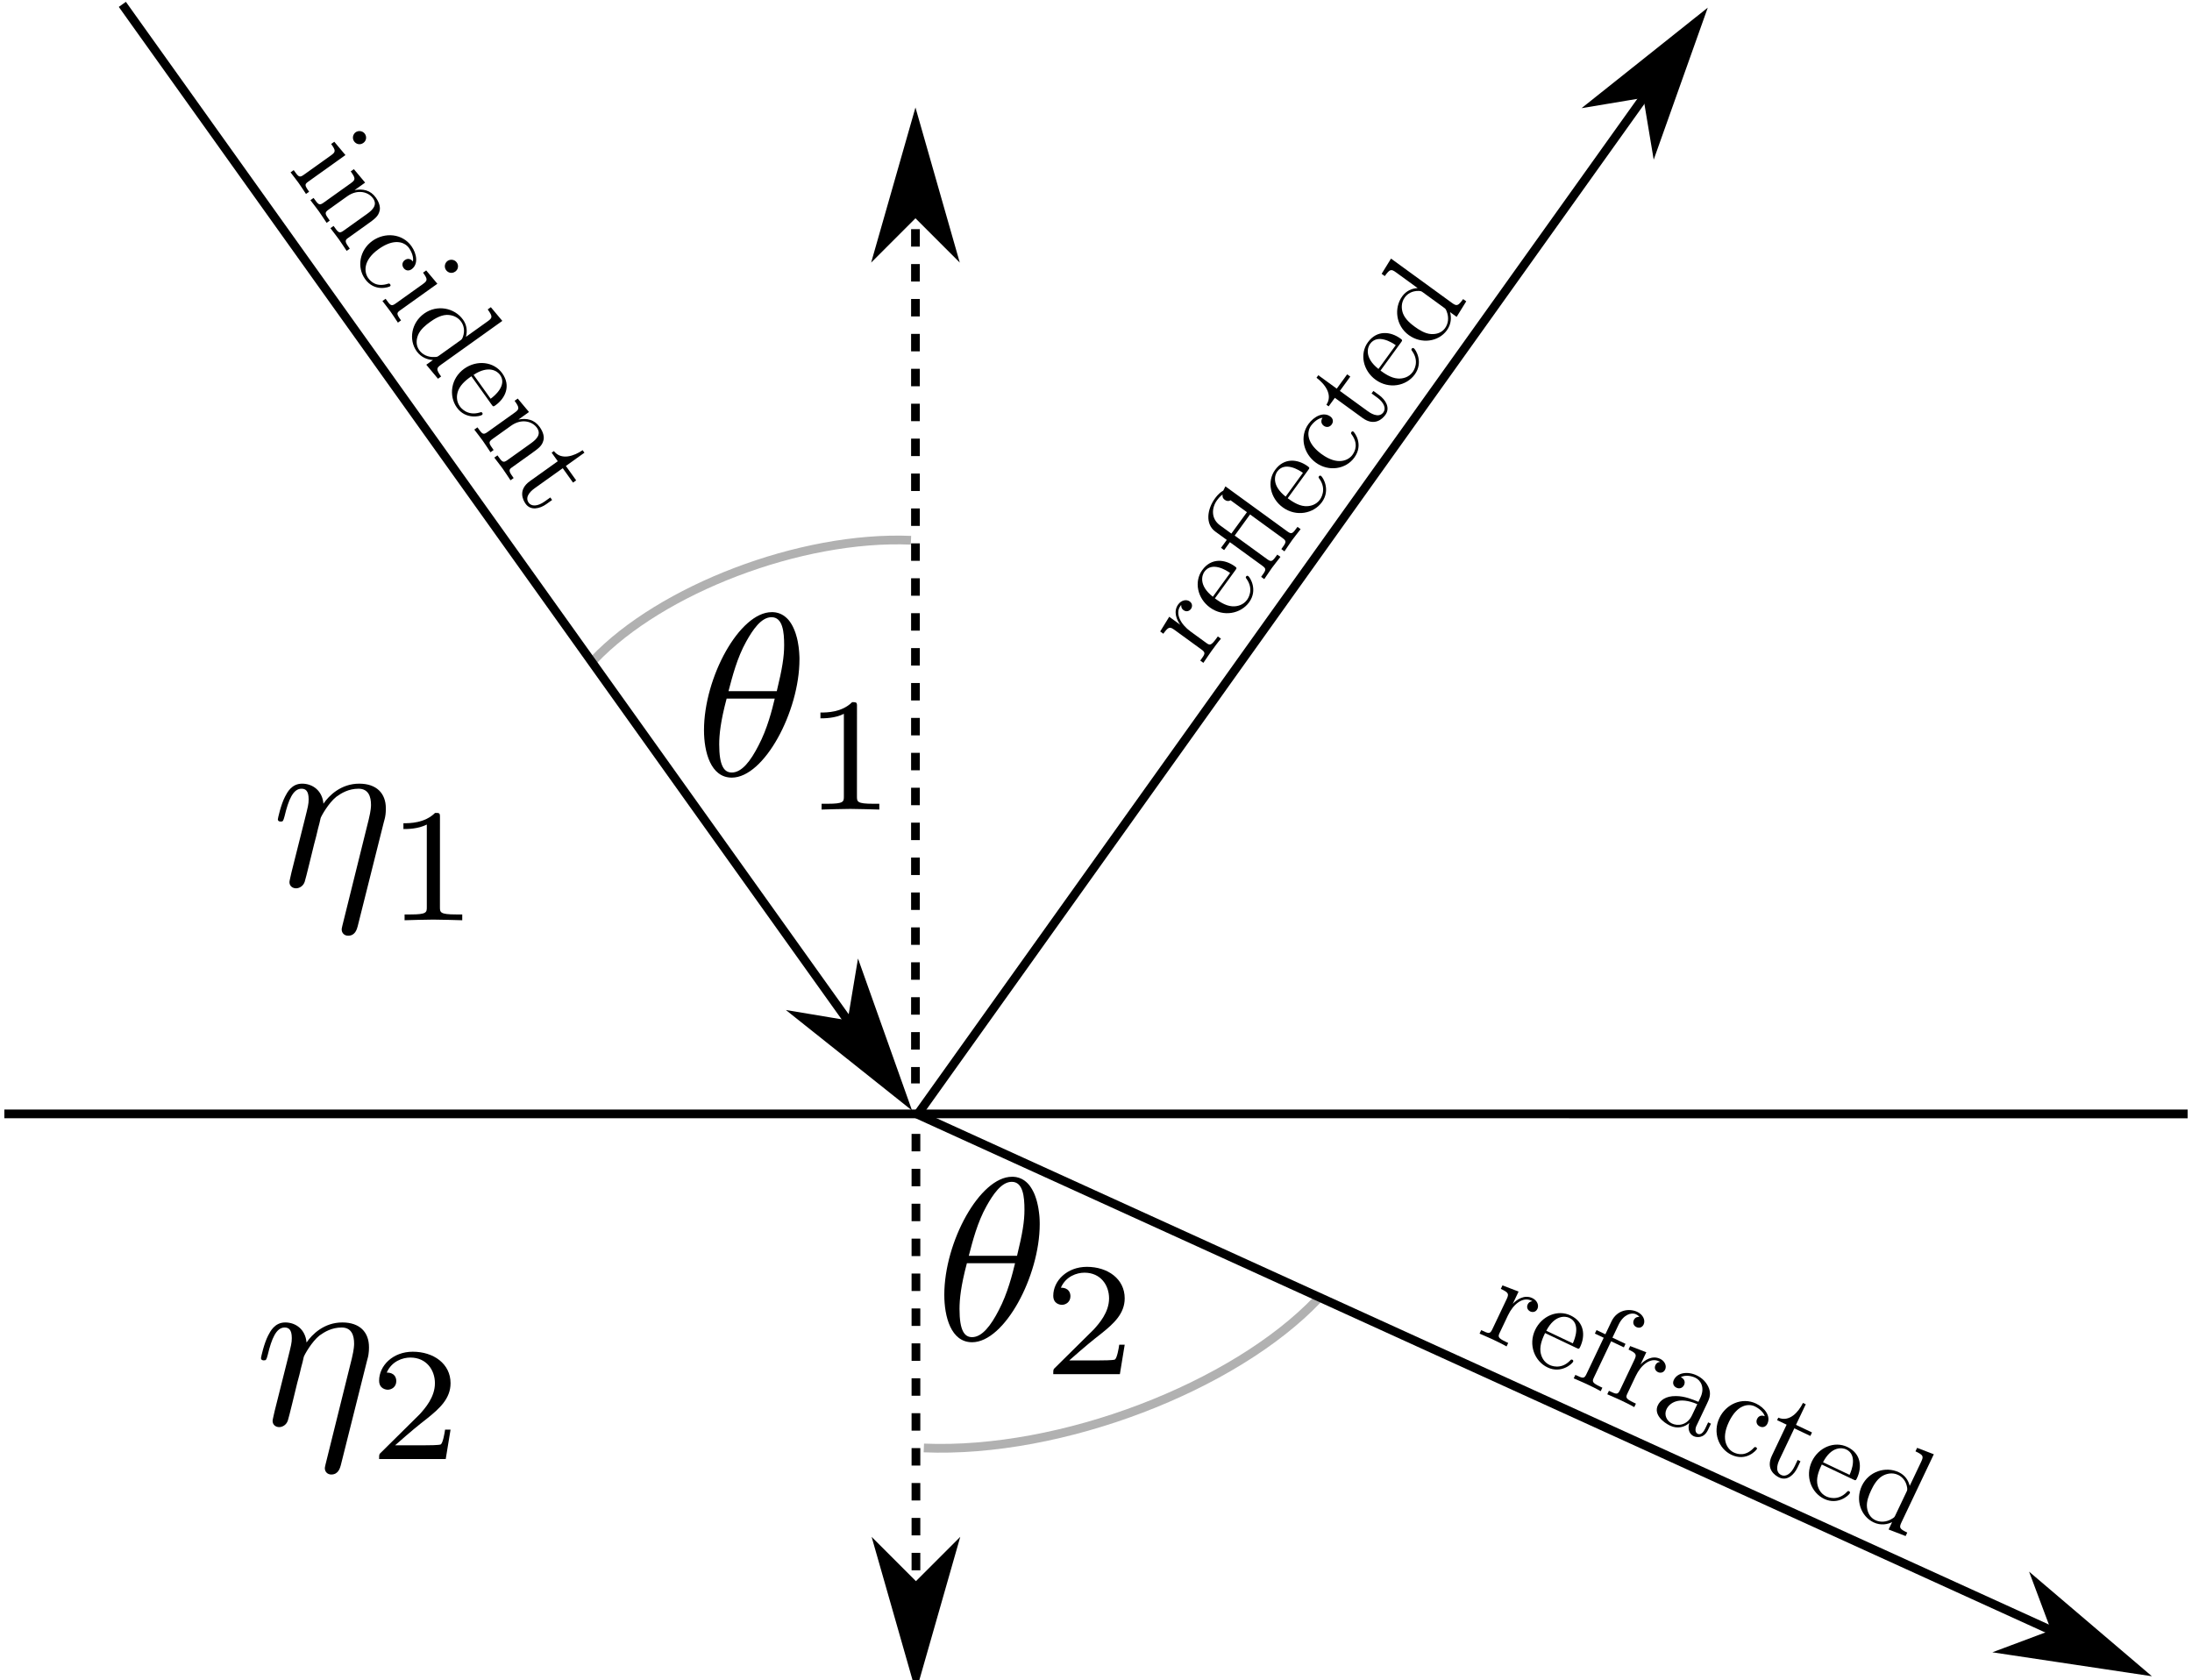
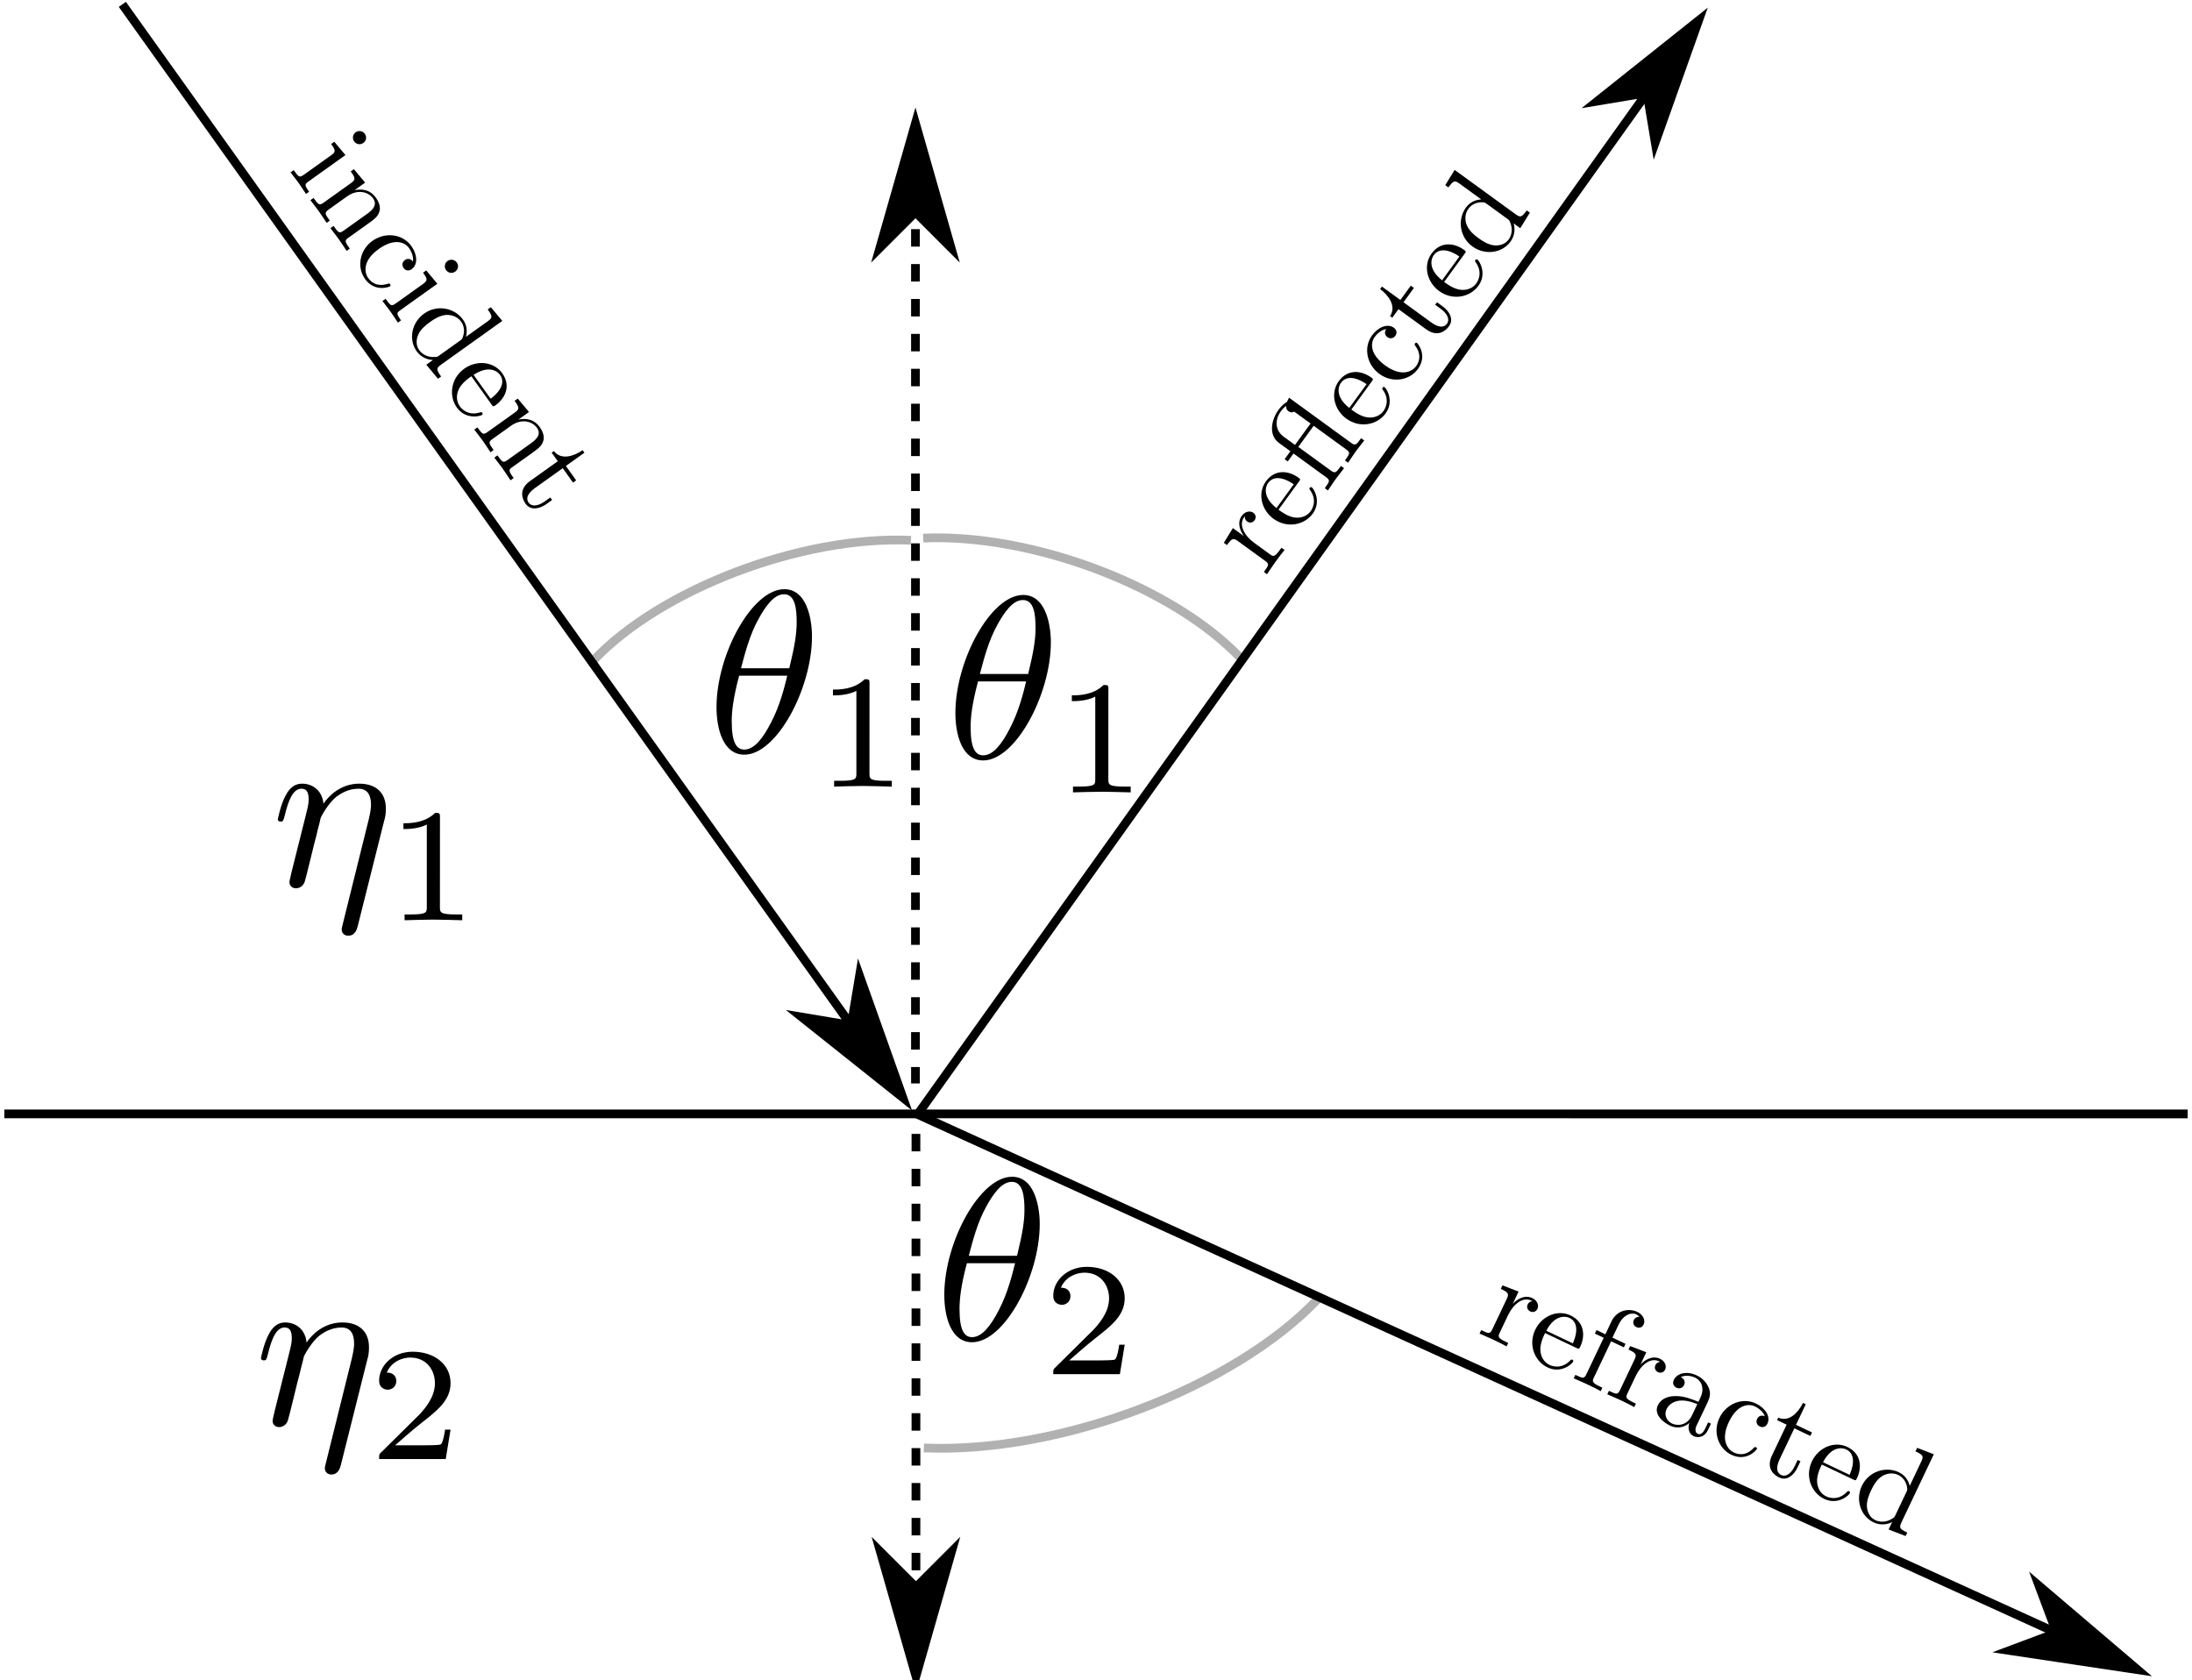
<svg xmlns="http://www.w3.org/2000/svg" width="502.315" height="384.835" id="svg8515" version="1.1">
  <defs id="defs8517">
    <marker orient="auto" refY="0" refX="0" id="Arrow1Lstart" style="overflow:visible">
      <path id="path9158" d="M 0,0 5,-5 -12.5,0 5,5 0,0 z" style="fill-rule:evenodd;stroke:#000000;stroke-width:1pt" transform="matrix(0.8,0,0,0.8,10,0)" />
    </marker>
    <marker orient="auto" refY="0" refX="0" id="Arrow1Lend" style="overflow:visible">
      <path id="path9161" d="M 0,0 5,-5 -12.5,0 5,5 0,0 z" style="fill-rule:evenodd;stroke:#000000;stroke-width:1pt" transform="matrix(-0.8,0,0,-0.8,-10,0)" />
    </marker>
    <marker orient="auto" refY="0" refX="0" id="Arrow1Mend" style="overflow:visible">
      <path id="path9167" d="M 0,0 5,-5 -12.5,0 5,5 0,0 z" style="fill-rule:evenodd;stroke:#000000;stroke-width:1pt" transform="matrix(-0.4,0,0,-0.4,-4,0)" />
    </marker>
    <marker orient="auto" refY="0" refX="0" id="Arrow1Lend-8" style="overflow:visible">
      <path id="path9161-6" d="M 0,0 5,-5 -12.5,0 5,5 0,0 z" style="fill-rule:evenodd;stroke:#000000;stroke-width:1pt" transform="matrix(-0.8,0,0,-0.8,-10,0)" />
    </marker>
    <marker orient="auto" refY="0" refX="0" id="Arrow1Lend-2" style="overflow:visible">
      <path id="path9161-9" d="M 0,0 5,-5 -12.5,0 5,5 0,0 z" style="fill-rule:evenodd;stroke:#000000;stroke-width:1pt" transform="matrix(-0.8,0,0,-0.8,-10,0)" />
    </marker>
    <marker orient="auto" refY="0" refX="0" id="Arrow1Lstart-7" style="overflow:visible">
      <path id="path9158-3" d="M 0,0 5,-5 -12.5,0 5,5 0,0 z" style="fill-rule:evenodd;stroke:#000000;stroke-width:1pt" transform="matrix(0.8,0,0,0.8,10,0)" />
    </marker>
    <marker orient="auto" refY="0" refX="0" id="Arrow1Lstart-5" style="overflow:visible">
      <path id="path9158-6" d="M 0,0 5,-5 -12.5,0 5,5 0,0 z" style="fill-rule:evenodd;stroke:#000000;stroke-width:1pt" transform="matrix(0.8,0,0,0.8,10,0)" />
    </marker>
  </defs>
  <g id="layer1" transform="translate(-155.9983,-146.6191)">
    <path id="path8582" d="m 156.998,401.872 500.316,0.003" style="fill:none;stroke:#000000;stroke-width:1.999;stroke-linecap:butt;stroke-linejoin:miter;stroke-miterlimit:4;stroke-opacity:1;stroke-dasharray:none" />
    <path style="fill:none;stroke:#000000;stroke-width:2;stroke-linecap:butt;stroke-linejoin:miter;stroke-miterlimit:4;stroke-opacity:1;stroke-dasharray:none;marker-start:none;marker-mid:none;marker-end:url(#Arrow1Lend-2)" d="m 184.034,147.619 90.347,126.543 88.367,123.769" id="path9116-8" />
    <path style="fill:none;stroke:#000000;stroke-width:2;stroke-linecap:butt;stroke-linejoin:miter;stroke-miterlimit:4;stroke-opacity:1;stroke-dasharray:none;marker-start:url(#Arrow1Lstart-5);marker-mid:none;marker-end:none" d="M 545.091,151.535 454.744,278.078 366.377,401.847" id="path9116-8-62" />
    <path style="fill:none;stroke:#000000;stroke-width:2;stroke-linecap:butt;stroke-linejoin:miter;stroke-miterlimit:4;stroke-opacity:1;stroke-dasharray:none;marker-mid:none;marker-end:url(#Arrow1Lend-2)" d="m 365.664,401.702 141.514,64.416 138.412,63.004" id="path9116-8-4" />
    <path style="fill:none;stroke:#000000;stroke-width:2;stroke-linecap:butt;stroke-linejoin:miter;stroke-miterlimit:4;stroke-opacity:1;stroke-dasharray:4, 4;stroke-dashoffset:0;marker-start:url(#Arrow1Lstart);marker-end:none" d="m 365.784,175.131 0,219.754" id="path10022" />
    <path style="fill:none;stroke:#000000;stroke-width:2;stroke-linecap:butt;stroke-linejoin:miter;stroke-miterlimit:4;stroke-opacity:0.306;stroke-dasharray:none" d="m 292.127,297.81 c 15.318,-16.071 47.227,-28.469 72.629,-27.391" id="path10024" />
    <path style="fill:none;stroke:#000000;stroke-width:2;stroke-linecap:butt;stroke-linejoin:miter;stroke-miterlimit:4;stroke-opacity:0.306;stroke-dasharray:none" d="m 457.88,444.412 c -19.019,19.954 -58.637,35.347 -90.176,34.008" id="path10024-0" />
-     <g transform="translate(250.8757,42.28243)" id="g10146">
+     <g transform="translate(253.7441,37.02381)" id="g10146">
      <path id="path10097" d="m 88.326,255.461 0,-0.33 -0.011,-0.361 -0.021,-0.383 -0.021,-0.393 -0.032,-0.415 -0.043,-0.415 -0.043,-0.436 -0.064,-0.436 -0.074,-0.446 -0.074,-0.457 -0.096,-0.446 -0.106,-0.457 -0.128,-0.446 -0.128,-0.446 -0.149,-0.436 -0.17,-0.436 -0.181,-0.425 -0.191,-0.404 -0.213,-0.393 -0.234,-0.383 -0.244,-0.361 -0.266,-0.34 -0.298,-0.319 -0.308,-0.287 -0.33,-0.266 -0.17,-0.128 -0.181,-0.106 -0.181,-0.106 -0.191,-0.106 -0.191,-0.085 -0.202,-0.085 -0.202,-0.074 -0.213,-0.064 -0.223,-0.053 -0.223,-0.053 -0.234,-0.032 -0.234,-0.021 -0.244,-0.021 -0.244,0 -0.053,1.159 c 2.594,0 2.902,3.391 2.902,6.41 0,2.594 -0.415,5.304 -1.69,10.545 H 72.062 c 0.904,-3.402 1.967,-7.632 4.071,-11.395 1.446,-2.583 3.391,-5.559 5.783,-5.559 l 0.053,-1.159 c -7.356,0 -15.52,14.924 -15.52,27.053 0,4.985 1.531,10.864 6.367,10.864 v -1.169 c -1.765,0 -2.881,-1.541 -2.881,-6.452 0,-2.232 0.319,-5.304 1.701,-10.481 h 11.023 c -0.574,2.424 -1.69,6.92 -3.72,10.747 -1.839,3.604 -3.848,6.187 -6.123,6.187 v 1.169 c 7.452,0 15.509,-15.201 15.509,-27.064 z" style="font-style:normal;font-variant:normal;font-weight:normal;font-stretch:normal;letter-spacing:normal;word-spacing:normal;text-anchor:start;fill:#000000;stroke:#000000;stroke-width:0;stroke-linecap:butt;stroke-linejoin:miter;stroke-miterlimit:10.433;stroke-opacity:1;stroke-dasharray:none;stroke-dashoffset:0" />
      <path id="path10099" d="m 101.507,266.292 0,-0.043 0,-0.043 0,-0.053 0,-0.043 0,-0.032 0,-0.043 0,-0.043 0,-0.032 0,-0.043 0,-0.032 -0.011,-0.032 0,-0.032 0,-0.032 0,-0.032 -0.011,-0.032 0,-0.021 -0.011,-0.032 0,-0.021 -0.011,-0.032 0,-0.021 -0.011,-0.043 -0.021,-0.043 -0.011,-0.032 -0.021,-0.032 -0.032,-0.032 -0.021,-0.032 -0.032,-0.021 -0.032,-0.021 -0.032,-0.021 -0.043,-0.011 -0.043,-0.011 -0.043,-0.021 -0.032,0 -0.021,0 -0.032,-0.011 -0.021,0 -0.032,-0.011 -0.032,0 -0.032,0 -0.032,0 -0.032,0 -0.043,-0.011 -0.032,0 -0.043,0 -0.032,0 -0.043,0 -0.043,0 -0.043,0 -0.043,0 -0.043,0 -0.053,0 -0.043,0 c -2.381,2.339 -5.73,2.37 -7.26,2.37 v 1.329 c 0.893,0 3.338,0 5.368,-1.031 V 286.808 c 0,1.233 0,1.711 -3.71,1.711 h -1.393 v 1.329 c 0.659,-0.032 5.219,-0.149 6.591,-0.149 1.148,0 5.815,0.117 6.633,0.149 v -1.329 h -1.414 c -3.71,0 -3.71,-0.478 -3.71,-1.711 z" style="font-style:normal;font-variant:normal;font-weight:normal;font-stretch:normal;letter-spacing:normal;word-spacing:normal;text-anchor:start;fill:#000000;stroke:#000000;stroke-width:0;stroke-linecap:butt;stroke-linejoin:miter;stroke-miterlimit:10.433;stroke-opacity:1;stroke-dasharray:none;stroke-dashoffset:0" />
    </g>
    <g transform="translate(239.6004,171.6667)" id="g10150">
      <path id="path10101" d="m 154.657,255.461 0,-0.33 -0.011,-0.361 -0.011,-0.383 -0.021,-0.393 -0.032,-0.415 -0.043,-0.415 -0.053,-0.436 -0.064,-0.436 -0.064,-0.446 -0.085,-0.457 -0.096,-0.446 -0.106,-0.457 -0.117,-0.446 -0.138,-0.446 -0.149,-0.436 -0.159,-0.436 -0.181,-0.425 -0.202,-0.404 -0.213,-0.393 -0.234,-0.383 -0.244,-0.361 -0.266,-0.34 -0.287,-0.319 -0.308,-0.287 -0.33,-0.266 -0.181,-0.128 -0.17,-0.106 -0.191,-0.106 -0.181,-0.106 -0.202,-0.085 -0.202,-0.085 -0.202,-0.074 -0.213,-0.064 -0.223,-0.053 -0.223,-0.053 -0.223,-0.032 -0.244,-0.021 -0.244,-0.021 -0.244,0 -0.053,1.159 c 2.594,0 2.913,3.391 2.913,6.41 0,2.594 -0.415,5.304 -1.701,10.545 h -11.055 c 0.893,-3.402 1.956,-7.632 4.061,-11.395 1.446,-2.583 3.391,-5.559 5.783,-5.559 l 0.053,-1.159 c -7.356,0 -15.509,14.924 -15.509,27.053 0,4.985 1.52,10.864 6.357,10.864 v -1.169 c -1.765,0 -2.87,-1.541 -2.87,-6.452 0,-2.232 0.308,-5.304 1.69,-10.481 h 11.034 c -0.585,2.424 -1.701,6.92 -3.72,10.747 -1.85,3.604 -3.859,6.187 -6.133,6.187 v 1.169 c 7.462,0 15.509,-15.201 15.509,-27.064 z" style="font-style:normal;font-variant:normal;font-weight:normal;font-stretch:normal;letter-spacing:normal;word-spacing:normal;text-anchor:start;fill:#000000;stroke:#000000;stroke-width:0;stroke-linecap:butt;stroke-linejoin:miter;stroke-miterlimit:10.433;stroke-opacity:1;stroke-dasharray:none;stroke-dashoffset:0" />
      <path id="path10103" d="m 174.131,283.098 h -1.254 c -0.106,0.819 -0.489,3.008 -0.967,3.38 -0.287,0.213 -3.136,0.213 -3.657,0.213 h -6.824 c 3.891,-3.433 5.187,-4.465 7.409,-6.208 2.743,-2.2 5.294,-4.486 5.294,-8.015 0,-4.475 -3.912,-7.218 -8.663,-7.218 -4.582,0 -7.707,3.221 -7.707,6.622 0,1.892 1.594,2.083 1.977,2.083 0.882,0 1.956,-0.638 1.956,-1.967 0,-0.659 -0.266,-1.956 -2.19,-1.956 1.148,-2.626 3.667,-3.444 5.411,-3.444 3.71,0 5.634,2.881 5.634,5.878 0,3.232 -2.296,5.783 -3.487,7.111 l -8.919,8.823 c -0.383,0.33 -0.383,0.415 -0.383,1.446 h 15.265 z" style="font-style:normal;font-variant:normal;font-weight:normal;font-stretch:normal;letter-spacing:normal;word-spacing:normal;text-anchor:start;fill:#000000;stroke:#000000;stroke-width:0;stroke-linecap:butt;stroke-linejoin:miter;stroke-miterlimit:10.433;stroke-opacity:1;stroke-dasharray:none;stroke-dashoffset:0" />
    </g>
    <g id="g10234" transform="translate(95.2764,-3.946359)">
      <path style="font-style:normal;font-variant:normal;font-weight:normal;font-stretch:normal;letter-spacing:normal;word-spacing:normal;text-anchor:start;fill:#000000;stroke:#000000;stroke-width:0;stroke-linecap:butt;stroke-linejoin:miter;stroke-miterlimit:10.433;stroke-opacity:1;stroke-dasharray:none;stroke-dashoffset:0" d="m 148.701,338.869 0.053,-0.17 0.043,-0.181 0.043,-0.159 0.043,-0.17 0.043,-0.17 0.032,-0.159 0.032,-0.17 0.032,-0.181 0.021,-0.181 0.032,-0.181 0.011,-0.096 0,-0.096 0.011,-0.106 0.011,-0.106 0.011,-0.106 0,-0.106 0.011,-0.106 0,-0.117 0,-0.128 0.011,-0.117 0,-0.128 0,-0.138 c 0,-3.433 -2.126,-5.655 -6.102,-5.655 -4.178,0 -6.941,2.732 -8.196,4.592 -0.266,-3.019 -2.498,-4.592 -4.89,-4.592 -2.424,0 -3.433,2.052 -3.922,2.998 -0.946,1.818 -1.637,4.985 -1.637,5.156 0,0.531 0.531,0.531 0.648,0.531 0.531,0 0.574,-0.074 0.893,-1.233 0.893,-3.752 1.956,-6.293 3.869,-6.293 0.893,0 1.648,0.415 1.648,2.424 0,1.116 -0.17,1.711 -0.85,4.454 l -3.072,12.235 c -0.17,0.797 -0.478,2.009 -0.478,2.275 0,0.946 0.744,1.435 1.52,1.435 0.648,0 1.594,-0.415 1.967,-1.478 0.064,-0.117 0.691,-2.594 1.01,-3.922 l 1.169,-4.762 c 0.308,-1.169 0.627,-2.328 0.893,-3.561 0.117,-0.319 0.531,-2.062 0.585,-2.37 0.159,-0.489 1.807,-3.455 3.604,-4.89 1.159,-0.84 2.806,-1.839 5.081,-1.839 2.275,0 2.859,1.796 2.859,3.699 0,0.266 0,1.212 -0.521,3.338 l -6.048,24.374 c -0.149,0.627 -0.149,0.723 -0.149,0.84 0,0.787 0.585,1.435 1.478,1.435 1.648,0 2.009,-1.552 2.179,-2.126 z" id="path10185" />
      <path style="font-style:normal;font-variant:normal;font-weight:normal;font-stretch:normal;letter-spacing:normal;word-spacing:normal;text-anchor:start;fill:#000000;stroke:#000000;stroke-width:0;stroke-linecap:butt;stroke-linejoin:miter;stroke-miterlimit:10.433;stroke-opacity:1;stroke-dasharray:none;stroke-dashoffset:0" d="m 161.542,337.891 0,-0.043 0,-0.043 0,-0.053 0,-0.043 0,-0.032 0,-0.043 0,-0.043 0,-0.032 -0.011,-0.043 0,-0.032 0,-0.032 0,-0.032 0,-0.032 -0.011,-0.032 0,-0.032 -0.011,-0.021 0,-0.032 0,-0.021 -0.011,-0.032 0,-0.021 -0.021,-0.043 -0.011,-0.043 -0.021,-0.032 -0.021,-0.032 -0.021,-0.032 -0.021,-0.032 -0.032,-0.021 -0.032,-0.021 -0.043,-0.021 -0.032,-0.011 -0.043,-0.011 -0.053,-0.021 -0.021,0 -0.032,0 -0.021,-0.011 -0.032,0 -0.032,-0.011 -0.021,0 -0.032,0 -0.032,0 -0.043,0 -0.032,-0.011 -0.032,0 -0.043,0 -0.043,0 -0.032,0 -0.043,0 -0.043,0 -0.043,0 -0.053,0 -0.043,0 -0.053,0 c -2.37,2.339 -5.73,2.37 -7.25,2.37 v 1.329 c 0.893,0 3.338,0 5.357,-1.031 v 18.889 c 0,1.233 0,1.711 -3.699,1.711 h -1.393 v 1.329 c 0.659,-0.032 5.209,-0.149 6.591,-0.149 1.148,0 5.815,0.117 6.622,0.149 v -1.329 h -1.414 c -3.699,0 -3.699,-0.478 -3.699,-1.711 z" id="path10187" />
    </g>
    <g id="g10238" transform="translate(23.67816,119.5183)">
      <path style="font-style:normal;font-variant:normal;font-weight:normal;font-stretch:normal;letter-spacing:normal;word-spacing:normal;text-anchor:start;fill:#000000;stroke:#000000;stroke-width:0;stroke-linecap:butt;stroke-linejoin:miter;stroke-miterlimit:10.433;stroke-opacity:1;stroke-dasharray:none;stroke-dashoffset:0" d="m 216.435,338.869 0.053,-0.17 0.043,-0.181 0.043,-0.159 0.043,-0.17 0.043,-0.17 0.032,-0.159 0.032,-0.17 0.032,-0.181 0.021,-0.181 0.021,-0.181 0.011,-0.096 0.011,-0.096 0.011,-0.106 0.011,-0.106 0.011,-0.106 0,-0.106 0.011,-0.106 0,-0.117 0,-0.128 0.011,-0.117 0,-0.128 0,-0.138 c 0,-3.433 -2.126,-5.655 -6.102,-5.655 -4.188,0 -6.941,2.732 -8.206,4.592 -0.266,-3.019 -2.487,-4.592 -4.879,-4.592 -2.424,0 -3.433,2.052 -3.922,2.998 -0.946,1.818 -1.637,4.985 -1.637,5.156 0,0.531 0.531,0.531 0.638,0.531 0.531,0 0.585,-0.074 0.904,-1.233 0.893,-3.752 1.956,-6.293 3.869,-6.293 0.893,0 1.648,0.415 1.648,2.424 0,1.116 -0.17,1.711 -0.85,4.454 l -3.072,12.235 c -0.17,0.797 -0.478,2.009 -0.478,2.275 0,0.946 0.744,1.435 1.52,1.435 0.648,0 1.594,-0.415 1.967,-1.478 0.064,-0.117 0.691,-2.594 1.01,-3.922 l 1.159,-4.762 c 0.319,-1.169 0.638,-2.328 0.904,-3.561 0.117,-0.319 0.531,-2.062 0.585,-2.37 0.159,-0.489 1.807,-3.455 3.593,-4.89 1.169,-0.84 2.817,-1.839 5.092,-1.839 2.275,0 2.849,1.796 2.849,3.699 0,0.266 0,1.212 -0.51,3.338 l -6.048,24.374 c -0.149,0.627 -0.149,0.723 -0.149,0.84 0,0.787 0.585,1.435 1.478,1.435 1.648,0 2.009,-1.552 2.179,-2.126 z" id="path10189" />
      <path style="font-style:normal;font-variant:normal;font-weight:normal;font-stretch:normal;letter-spacing:normal;word-spacing:normal;text-anchor:start;fill:#000000;stroke:#000000;stroke-width:0;stroke-linecap:butt;stroke-linejoin:miter;stroke-miterlimit:10.433;stroke-opacity:1;stroke-dasharray:none;stroke-dashoffset:0" d="m 235.568,354.697 h -1.254 c -0.106,0.819 -0.489,3.008 -0.967,3.38 -0.276,0.213 -3.136,0.213 -3.657,0.213 h -6.824 c 3.891,-3.433 5.187,-4.465 7.409,-6.208 2.743,-2.2 5.294,-4.486 5.294,-8.015 0,-4.475 -3.912,-7.218 -8.663,-7.218 -4.582,0 -7.707,3.221 -7.707,6.622 0,1.892 1.594,2.083 1.977,2.083 0.882,0 1.956,-0.638 1.956,-1.967 0,-0.659 -0.266,-1.956 -2.19,-1.956 1.148,-2.626 3.667,-3.444 5.411,-3.444 3.71,0 5.634,2.881 5.634,5.878 0,3.232 -2.296,5.783 -3.487,7.111 l -8.919,8.823 c -0.383,0.33 -0.383,0.415 -0.383,1.446 h 15.265 z" id="path10191" />
    </g>
    <path style="fill:none;stroke:#000000;stroke-width:2;stroke-linecap:butt;stroke-linejoin:miter;stroke-miterlimit:4;stroke-opacity:1;stroke-dasharray:4, 4;stroke-dashoffset:0;marker-start:url(#Arrow1Lstart);marker-end:none" d="m 365.894,530.454 0,-128.649" id="path10022-3" />
    <g id="g11006" transform="matrix(0.3115501,0.4361405,-0.4361405,0.3115501,285.0512,-56.0704)">
      <g word-spacing="normal" letter-spacing="normal" font-size-adjust="none" font-stretch="normal" font-weight="normal" font-variant="normal" font-style="normal" stroke-miterlimit="10.433" xml:space="preserve" transform="matrix(1.062992,0,0,-1.062992,-186.0236,789.2717)" id="g11008" style="font-style:normal;font-variant:normal;font-weight:normal;font-stretch:normal;letter-spacing:normal;word-spacing:normal;text-anchor:start;fill:none;stroke:#000000;stroke-linecap:butt;stroke-linejoin:miter;stroke-miterlimit:10.433;stroke-opacity:1;stroke-dasharray:none;stroke-dashoffset:0">
        <path id="path11010" d="m 464.33,428.21 -6.97,-0.54 v -1.55 c 3.24,0 3.69,-0.3 3.69,-2.73 v -13.41 c 0,-2.23 -0.55,-2.23 -3.89,-2.23 v -1.55 c 1.59,0.05 4.28,0.16 5.48,0.16 1.75,0 3.49,-0.11 5.19,-0.16 v 1.55 c -3.29,0 -3.5,0.25 -3.5,2.18 z" style="fill:#000000;stroke-width:0" />
        <path id="path11012" d="m 464.54,436.89 -0.01,0.14 -0.01,0.15 -0.02,0.14 -0.02,0.14 -0.03,0.13 -0.04,0.13 -0.04,0.13 -0.05,0.12 -0.06,0.12 -0.06,0.12 -0.06,0.11 -0.07,0.1 -0.08,0.1 -0.08,0.1 -0.08,0.1 -0.09,0.08 -0.1,0.09 -0.09,0.08 -0.1,0.07 -0.11,0.07 -0.11,0.07 -0.11,0.06 -0.11,0.05 -0.12,0.05 -0.11,0.04 -0.13,0.04 -0.12,0.03 -0.12,0.03 -0.13,0.02 -0.13,0.01 -0.13,0.01 -0.13,0.01 c -1.54,0 -2.64,-1.35 -2.64,-2.64 0,-1.35 1.1,-2.64 2.64,-2.64 1.4,0 2.65,1.04 2.65,2.64 z" style="fill:#000000;stroke-width:0" />
        <path id="path11014" d="m 474.8,423.34 v -13.36 c 0,-2.23 -0.55,-2.23 -3.89,-2.23 v -1.55 c 1.75,0.05 4.28,0.16 5.63,0.16 1.29,0 3.89,-0.11 5.57,-0.16 v 1.55 c -3.32,0 -3.87,0 -3.87,2.23 v 9.17 c 0,5.19 3.53,7.97 6.72,7.97 3.14,0 3.68,-2.69 3.68,-5.53 v -11.61 c 0,-2.23 -0.54,-2.23 -3.89,-2.23 v -1.55 c 1.75,0.05 4.3,0.16 5.64,0.16 1.3,0 3.88,-0.11 5.58,-0.16 v 1.55 c -2.59,0 -3.84,0 -3.89,1.5 v 9.51 c 0,4.28 0,5.83 -1.54,7.61 -0.69,0.86 -2.35,1.84 -5.22,1.84 -3.64,0 -5.99,-2.14 -7.38,-5.21 v 5.21 l -7.03,-0.54 v -1.55 c 3.48,0 3.89,-0.34 3.89,-2.78 z" style="fill:#000000;stroke-width:0" />
        <path id="path11016" d="m 502.86,417.06 0.01,0.38 0,0.36 0.02,0.36 0.02,0.35 0.03,0.34 0.03,0.34 0.03,0.32 0.04,0.32 0.05,0.31 0.05,0.3 0.06,0.29 0.06,0.29 0.13,0.55 0.15,0.51 0.17,0.49 0.18,0.46 0.2,0.43 0.21,0.4 0.22,0.38 0.23,0.35 0.24,0.32 0.25,0.3 0.26,0.28 0.26,0.26 0.27,0.23 0.28,0.21 0.27,0.19 0.29,0.16 0.28,0.15 0.28,0.13 0.28,0.12 0.29,0.09 0.27,0.08 0.28,0.06 0.27,0.05 0.27,0.03 0.26,0.02 0.25,0.01 c 0.44,0 3.58,-0.05 5.33,-1.85 -2.05,-0.15 -2.35,-1.64 -2.35,-2.29 0,-1.3 0.89,-2.3 2.3,-2.3 1.28,0 2.28,0.86 2.28,2.34 0,3.39 -3.78,5.33 -7.62,5.33 -6.22,0 -10.82,-5.37 -10.82,-11.55 0,-6.37 4.94,-11.31 10.72,-11.31 6.67,0 8.27,5.99 8.27,6.47 0,0.5 -0.5,0.5 -0.64,0.5 -0.46,0 -0.55,-0.19 -0.66,-0.5 -1.44,-4.62 -4.67,-5.22 -6.52,-5.22 -2.64,0 -7.03,2.14 -7.03,10.16 z" style="fill:#000000;stroke-width:0" />
        <path id="path11018" d="m 527.93,428.21 -6.97,-0.54 v -1.55 c 3.23,0 3.69,-0.3 3.69,-2.73 v -13.41 c 0,-2.23 -0.55,-2.23 -3.9,-2.23 v -1.55 c 1.6,0.05 4.28,0.16 5.49,0.16 1.75,0 3.48,-0.11 5.19,-0.16 v 1.55 c -3.3,0 -3.5,0.25 -3.5,2.18 z" style="fill:#000000;stroke-width:0" />
        <path id="path11020" d="m 528.13,436.89 0,0.14 -0.02,0.15 -0.01,0.14 -0.03,0.14 -0.03,0.13 -0.04,0.13 -0.04,0.13 -0.05,0.12 -0.05,0.12 -0.06,0.12 -0.07,0.11 -0.07,0.1 -0.08,0.1 -0.08,0.1 -0.08,0.1 -0.09,0.08 -0.09,0.09 -0.1,0.08 -0.1,0.07 -0.11,0.07 -0.1,0.07 -0.11,0.06 -0.12,0.05 -0.11,0.05 -0.12,0.04 -0.12,0.04 -0.12,0.03 -0.13,0.03 -0.13,0.02 -0.12,0.01 -0.13,0.01 -0.13,0.01 c -1.55,0 -2.64,-1.35 -2.64,-2.64 0,-1.35 1.09,-2.64 2.64,-2.64 1.39,0 2.64,1.04 2.64,2.64 z" style="fill:#000000;stroke-width:0" />
        <path id="path11022" d="m 551.85,408.93 v -3.28 l 7.31,0.55 v 1.55 c -3.48,0 -3.88,0.34 -3.88,2.78 v 30.25 l -7.17,-0.55 v -1.55 c 3.49,0 3.88,-0.34 3.88,-2.79 v -10.75 c -1.44,1.78 -3.58,3.07 -6.28,3.07 l 0.2,-1.09 c 1.75,0 3.84,-0.75 5.39,-2.98 0.55,-0.85 0.55,-0.96 0.55,-1.85 h 0 v -10.22 c 0,-0.89 0,-1 -0.55,-1.84 -1.5,-2.39 -3.75,-3.48 -5.89,-3.48 -2.23,0 -4.03,1.29 -5.22,3.18 -1.29,2.05 -1.45,4.89 -1.45,6.93 0,1.84 0.09,4.84 1.54,7.07 1.05,1.55 2.94,3.19 5.63,3.19 l -0.2,1.09 c -5.88,0 -11.11,-4.87 -11.11,-11.29 0,-6.33 4.89,-11.27 10.56,-11.27 3.19,0 5.44,1.69 6.69,3.28 z" style="fill:#000000;stroke-width:0" />
        <path id="path11024" d="m 566.16,417.71 0.05,1.05 c 0.29,7.42 4.48,8.66 6.19,8.66 5.12,0 5.62,-6.72 5.62,-8.66 h -11.81 l -0.05,-1.05 h 13.91 c 1.09,0 1.23,0 1.23,1.05 0,4.92 -2.69,9.75 -8.9,9.75 -5.79,0 -10.38,-5.12 -10.38,-11.36 0,-6.67 5.23,-11.5 10.97,-11.5 6.08,0 8.31,5.53 8.31,6.47 0,0.5 -0.39,0.61 -0.64,0.61 -0.45,0 -0.55,-0.3 -0.66,-0.7 -1.73,-5.13 -6.22,-5.13 -6.72,-5.13 -2.5,0 -4.48,1.49 -5.62,3.33 -1.5,2.39 -1.5,5.69 -1.5,7.48 z" style="fill:#000000;stroke-width:0" />
        <path id="path11026" d="m 588.19,423.34 v -13.36 c 0,-2.23 -0.54,-2.23 -3.89,-2.23 v -1.55 c 1.75,0.05 4.28,0.16 5.63,0.16 1.29,0 3.89,-0.11 5.57,-0.16 v 1.55 c -3.32,0 -3.87,0 -3.87,2.23 v 9.17 c 0,5.19 3.53,7.97 6.72,7.97 3.14,0 3.68,-2.69 3.68,-5.53 v -11.61 c 0,-2.23 -0.54,-2.23 -3.88,-2.23 v -1.55 c 1.75,0.05 4.29,0.16 5.63,0.16 1.3,0 3.88,-0.11 5.58,-0.16 v 1.55 c -2.59,0 -3.84,0 -3.89,1.5 v 9.51 c 0,4.28 0,5.83 -1.54,7.61 -0.69,0.86 -2.35,1.84 -5.22,1.84 -3.64,0 -5.99,-2.14 -7.38,-5.21 v 5.21 l -7.03,-0.54 v -1.55 c 3.48,0 3.89,-0.34 3.89,-2.78 z" style="fill:#000000;stroke-width:0" />
        <path id="path11028" d="m 617.61,426.12 h 7.12 v 1.55 h -7.12 v 9.17 h -1.25 c -0.05,-4.08 -1.55,-9.42 -6.42,-9.61 v -1.11 h 4.23 v -13.75 c 0,-6.12 4.63,-6.72 6.42,-6.72 3.53,0 4.94,3.53 4.94,6.72 v 2.84 h -1.25 v -2.73 c 0,-3.69 -1.5,-5.58 -3.34,-5.58 -3.33,0 -3.33,4.53 -3.33,5.38 z" style="fill:#000000;stroke-width:0" />
      </g>
    </g>
-     <g id="g11146" transform="matrix(0.3152131,-0.4335005,0.4335005,0.3152131,182.3332,315.7362)">
+     <g id="g11146" transform="matrix(0.3152131,-0.4335005,0.4335005,0.3152131,196.9139,295.4188)">
      <g id="g11148" transform="matrix(1.062992,0,0,-1.062992,-186.0236,789.2717)" xml:space="preserve" stroke-miterlimit="10.433" font-style="normal" font-variant="normal" font-weight="normal" font-stretch="normal" font-size-adjust="none" letter-spacing="normal" word-spacing="normal" style="font-style:normal;font-variant:normal;font-weight:normal;font-stretch:normal;letter-spacing:normal;word-spacing:normal;text-anchor:start;fill:none;stroke:#000000;stroke-linecap:butt;stroke-linejoin:miter;stroke-miterlimit:10.433;stroke-opacity:1;stroke-dasharray:none;stroke-dashoffset:0">
        <path d="m 463.83,422.75 v 5.46 l -6.92,-0.54 v -1.55 c 3.48,0 3.89,-0.34 3.89,-2.78 v -13.36 c 0,-2.23 -0.55,-2.23 -3.89,-2.23 v -1.55 c 1.95,0.05 4.28,0.16 5.69,0.16 1.98,0 4.33,0 6.33,-0.16 v 1.55 h -1.05 c -3.69,0 -3.8,0.54 -3.8,2.34 v 7.67 c 0,4.92 2.1,9.36 5.89,9.36 0.35,0 0.44,0 0.55,-0.05 -0.16,-0.04 -1.16,-0.64 -1.16,-1.93 0,-1.41 1.05,-2.14 2.16,-2.14 0.89,0 2.14,0.59 2.14,2.18 0,1.6 -1.55,3.03 -3.69,3.03 -3.64,0 -5.43,-3.32 -6.14,-5.46 z" id="path11150" style="fill:#000000;stroke-width:0" />
        <path d="m 480.61,417.71 0.05,1.05 c 0.29,7.42 4.48,8.66 6.18,8.66 5.13,0 5.63,-6.72 5.63,-8.66 h -11.81 l -0.05,-1.05 h 13.91 c 1.09,0 1.23,0 1.23,1.05 0,4.92 -2.69,9.75 -8.91,9.75 -5.78,0 -10.37,-5.12 -10.37,-11.36 0,-6.67 5.23,-11.5 10.97,-11.5 6.08,0 8.31,5.53 8.31,6.47 0,0.5 -0.39,0.61 -0.64,0.61 -0.45,0 -0.55,-0.3 -0.66,-0.7 -1.73,-5.13 -6.22,-5.13 -6.72,-5.13 -2.5,0 -4.48,1.49 -5.62,3.33 -1.5,2.39 -1.5,5.69 -1.5,7.48 z" id="path11152" style="fill:#000000;stroke-width:0" />
        <path d="m 516.23,426.12 v -16.14 c 0,-2.23 -0.54,-2.23 -3.87,-2.23 v -1.55 c 1.64,0.05 4.28,0.16 5.52,0.16 1.24,0 3.68,-0.11 5.53,-0.16 v 1.55 c -3.33,0 -3.88,0 -3.88,2.23 v 30.8 l -1.8,-0.3 c -0.2,0 -0.25,0.05 -0.45,0.14 -1.59,0.7 -3.64,0.7 -4.19,0.7 l -0.04,-1.09 c 0.45,0 1.79,0 3.18,-0.45 -0.43,-0.21 -1.23,-0.71 -1.23,-1.99 0,-0.9 0.39,-1.65 1.23,-1.95 v -8.17 h -10.65 v 5.64 c 0,4.62 3.78,6.92 7.47,6.92 l 0.04,1.09 c -5.21,0 -10.65,-2.79 -10.65,-7.96 v -5.69 h -3.94 v -1.55 h 3.94 v -16.14 c 0,-2.23 -0.55,-2.23 -3.89,-2.23 v -1.55 c 1.65,0.05 4.28,0.16 5.53,0.16 1.25,0 3.69,-0.11 5.53,-0.16 v 1.55 c -3.33,0 -3.89,0 -3.89,2.23 v 16.14 z" id="path11154" style="fill:#000000;stroke-width:0" />
        <path d="m 530.41,417.71 0.04,1.05 c 0.3,7.42 4.49,8.66 6.19,8.66 5.13,0 5.63,-6.72 5.63,-8.66 h -11.82 l -0.04,-1.05 h 13.9 c 1.1,0 1.24,0 1.24,1.05 0,4.92 -2.69,9.75 -8.91,9.75 -5.78,0 -10.37,-5.12 -10.37,-11.36 0,-6.67 5.23,-11.5 10.96,-11.5 6.08,0 8.32,5.53 8.32,6.47 0,0.5 -0.39,0.61 -0.64,0.61 -0.46,0 -0.55,-0.3 -0.66,-0.7 -1.73,-5.13 -6.22,-5.13 -6.72,-5.13 -2.5,0 -4.48,1.49 -5.62,3.33 -1.5,2.39 -1.5,5.69 -1.5,7.48 z" id="path11156" style="fill:#000000;stroke-width:0" />
        <path d="m 552.78,417.06 0,0.38 0.01,0.36 0.02,0.36 0.02,0.35 0.02,0.34 0.03,0.34 0.04,0.32 0.04,0.32 0.05,0.31 0.05,0.3 0.06,0.29 0.06,0.29 0.13,0.55 0.15,0.51 0.17,0.49 0.18,0.46 0.2,0.43 0.21,0.4 0.22,0.38 0.23,0.35 0.24,0.32 0.25,0.3 0.26,0.28 0.26,0.26 0.27,0.23 0.27,0.21 0.28,0.19 0.28,0.16 0.29,0.15 0.28,0.13 0.28,0.12 0.28,0.09 0.28,0.08 0.28,0.06 0.27,0.05 0.27,0.03 0.25,0.02 0.26,0.01 c 0.43,0 3.57,-0.05 5.32,-1.85 -2.04,-0.15 -2.34,-1.64 -2.34,-2.29 0,-1.3 0.89,-2.3 2.3,-2.3 1.28,0 2.28,0.86 2.28,2.34 0,3.39 -3.78,5.33 -7.63,5.33 -6.22,0 -10.81,-5.37 -10.81,-11.55 0,-6.37 4.94,-11.31 10.72,-11.31 6.67,0 8.26,5.99 8.26,6.47 0,0.5 -0.5,0.5 -0.64,0.5 -0.45,0 -0.54,-0.19 -0.65,-0.5 -1.44,-4.62 -4.67,-5.22 -6.52,-5.22 -2.64,0 -7.03,2.14 -7.03,10.16 z" id="path11158" style="fill:#000000;stroke-width:0" />
        <path d="m 577.66,426.12 h 7.12 v 1.55 h -7.12 v 9.17 h -1.25 c -0.05,-4.08 -1.55,-9.42 -6.43,-9.61 v -1.11 h 4.24 v -13.75 c 0,-6.12 4.62,-6.72 6.42,-6.72 3.53,0 4.94,3.53 4.94,6.72 v 2.84 h -1.25 v -2.73 c 0,-3.69 -1.5,-5.58 -3.35,-5.58 -3.32,0 -3.32,4.53 -3.32,5.38 z" id="path11160" style="fill:#000000;stroke-width:0" />
        <path d="m 593.88,417.71 0.05,1.05 c 0.29,7.42 4.48,8.66 6.18,8.66 5.13,0 5.63,-6.72 5.63,-8.66 h -11.81 l -0.05,-1.05 h 13.9 c 1.1,0 1.24,0 1.24,1.05 0,4.92 -2.69,9.75 -8.91,9.75 -5.78,0 -10.37,-5.12 -10.37,-11.36 0,-6.67 5.23,-11.5 10.97,-11.5 6.07,0 8.31,5.53 8.31,6.47 0,0.5 -0.39,0.61 -0.64,0.61 -0.45,0 -0.55,-0.3 -0.66,-0.7 -1.73,-5.13 -6.22,-5.13 -6.72,-5.13 -2.5,0 -4.48,1.49 -5.62,3.33 -1.5,2.39 -1.5,5.69 -1.5,7.48 z" id="path11162" style="fill:#000000;stroke-width:0" />
        <path d="m 629.36,408.93 v -3.28 l 7.32,0.55 v 1.55 c -3.49,0 -3.88,0.34 -3.88,2.78 v 30.25 l -7.17,-0.55 v -1.55 c 3.48,0 3.87,-0.34 3.87,-2.79 v -10.75 c -1.43,1.78 -3.57,3.07 -6.28,3.07 l 0.21,-1.09 c 1.75,0 3.84,-0.75 5.39,-2.98 0.54,-0.85 0.54,-0.96 0.54,-1.85 h 0 v -10.22 c 0,-0.89 0,-1 -0.54,-1.84 -1.5,-2.39 -3.75,-3.48 -5.89,-3.48 -2.24,0 -4.03,1.29 -5.22,3.18 -1.3,2.05 -1.46,4.89 -1.46,6.93 0,1.84 0.1,4.84 1.55,7.07 1.05,1.55 2.94,3.19 5.63,3.19 l -0.21,1.09 c -5.87,0 -11.11,-4.87 -11.11,-11.29 0,-6.33 4.89,-11.27 10.57,-11.27 3.18,0 5.43,1.69 6.68,3.28 z" id="path11164" style="fill:#000000;stroke-width:0" />
      </g>
    </g>
    <g id="g11302" transform="matrix(0.4841149,0.2300322,-0.2300322,0.4841149,432.211,210.2195)">
      <g word-spacing="normal" letter-spacing="normal" font-size-adjust="none" font-stretch="normal" font-weight="normal" font-variant="normal" font-style="normal" stroke-miterlimit="10.433" xml:space="preserve" transform="matrix(1.062992,0,0,-1.062992,-186.0236,789.2717)" id="g11304" style="font-style:normal;font-variant:normal;font-weight:normal;font-stretch:normal;letter-spacing:normal;word-spacing:normal;text-anchor:start;fill:none;stroke:#000000;stroke-linecap:butt;stroke-linejoin:miter;stroke-miterlimit:10.433;stroke-opacity:1;stroke-dasharray:none;stroke-dashoffset:0">
        <path id="path11306" d="m 463.83,422.75 v 5.46 l -6.92,-0.54 v -1.55 c 3.48,0 3.89,-0.34 3.89,-2.78 v -13.36 c 0,-2.23 -0.55,-2.23 -3.89,-2.23 v -1.55 c 1.95,0.05 4.28,0.16 5.69,0.16 1.98,0 4.33,0 6.33,-0.16 v 1.55 h -1.05 c -3.69,0 -3.8,0.54 -3.8,2.34 v 7.67 c 0,4.92 2.1,9.36 5.89,9.36 0.35,0 0.44,0 0.55,-0.05 -0.16,-0.04 -1.16,-0.64 -1.16,-1.93 0,-1.41 1.05,-2.14 2.16,-2.14 0.89,0 2.14,0.59 2.14,2.18 0,1.6 -1.55,3.03 -3.69,3.03 -3.64,0 -5.43,-3.32 -6.14,-5.46 z" style="fill:#000000;stroke-width:0" />
        <path id="path11308" d="m 480.61,417.71 0.05,1.05 c 0.29,7.42 4.48,8.66 6.18,8.66 5.13,0 5.63,-6.72 5.63,-8.66 h -11.81 l -0.05,-1.05 h 13.91 c 1.09,0 1.23,0 1.23,1.05 0,4.92 -2.69,9.75 -8.91,9.75 -5.78,0 -10.37,-5.12 -10.37,-11.36 0,-6.67 5.23,-11.5 10.97,-11.5 6.08,0 8.31,5.53 8.31,6.47 0,0.5 -0.39,0.61 -0.64,0.61 -0.45,0 -0.55,-0.3 -0.66,-0.7 -1.73,-5.13 -6.22,-5.13 -6.72,-5.13 -2.5,0 -4.48,1.49 -5.62,3.33 -1.5,2.39 -1.5,5.69 -1.5,7.48 z" style="fill:#000000;stroke-width:0" />
        <path id="path11310" d="m 505.88,427.67 v 5.78 c 0,4.39 2.39,6.78 4.57,6.78 0.16,0 0.91,0 1.66,-0.36 -0.61,-0.19 -1.5,-0.84 -1.5,-2.08 0,-1.15 0.8,-2.15 2.14,-2.15 1.44,0 2.19,1 2.19,2.2 0,1.84 -1.85,3.48 -4.49,3.48 -3.48,0 -7.72,-2.64 -7.72,-7.92 v -5.73 h -3.93 v -1.55 h 3.93 v -16.14 c 0,-2.23 -0.54,-2.23 -3.89,-2.23 v -1.55 c 1.96,0.05 4.3,0.16 5.69,0.16 1.99,0 4.33,0 6.33,-0.16 v 1.55 h -1.05 c -3.69,0 -3.78,0.54 -3.78,2.34 v 16.03 h 5.67 v 1.55 z" style="fill:#000000;stroke-width:0" />
        <path id="path11312" d="m 520.71,422.75 v 5.46 l -6.93,-0.54 v -1.55 c 3.49,0 3.9,-0.34 3.9,-2.78 v -13.36 c 0,-2.23 -0.55,-2.23 -3.9,-2.23 v -1.55 c 1.96,0.05 4.29,0.16 5.69,0.16 1.99,0 4.33,0 6.33,-0.16 v 1.55 h -1.05 c -3.68,0 -3.79,0.54 -3.79,2.34 v 7.67 c 0,4.92 2.09,9.36 5.89,9.36 0.34,0 0.43,0 0.55,-0.05 -0.16,-0.04 -1.16,-0.64 -1.16,-1.93 0,-1.41 1.04,-2.14 2.16,-2.14 0.88,0 2.13,0.59 2.13,2.18 0,1.6 -1.54,3.03 -3.68,3.03 -3.64,0 -5.44,-3.32 -6.14,-5.46 z" style="fill:#000000;stroke-width:0" />
        <path id="path11314" d="m 548.55,409.98 0.02,-0.19 0.03,-0.18 0.03,-0.19 0.05,-0.18 0.05,-0.19 0.05,-0.18 0.06,-0.18 0.07,-0.18 0.08,-0.18 0.08,-0.17 0.09,-0.18 0.09,-0.16 0.1,-0.16 0.11,-0.16 0.11,-0.16 0.12,-0.14 0.13,-0.14 0.13,-0.14 0.14,-0.13 0.14,-0.12 0.15,-0.12 0.16,-0.1 0.16,-0.1 0.17,-0.09 0.17,-0.08 0.19,-0.07 0.18,-0.06 0.2,-0.05 0.2,-0.04 0.2,-0.03 0.21,-0.02 0.22,-0.01 c 1.03,0 4.08,0.71 4.08,4.74 v 2.78 h -1.25 v -2.78 c 0,-2.89 -1.24,-3.19 -1.8,-3.19 -1.64,0 -1.85,2.23 -1.85,2.48 v 9.97 c 0,2.1 0,4.03 -1.78,5.88 -1.95,1.93 -4.43,2.73 -6.82,2.73 -4.1,0 -7.54,-2.33 -7.54,-5.62 0,-1.49 1,-2.35 2.3,-2.35 1.39,0 2.3,1 2.3,2.3 0,0.59 -0.25,2.23 -2.55,2.3 1.35,1.73 3.78,2.28 5.38,2.28 2.45,0 5.28,-1.94 5.28,-6.38 v -1.84 -1.05 -4.98 c 0,-4.74 -3.58,-6.42 -5.83,-6.42 -2.44,0 -4.48,1.75 -4.48,4.23 0,2.73 2.09,6.88 10.31,7.17 h 0 v 1.05 c -2.53,-0.14 -6.02,-0.3 -9.16,-1.8 -3.73,-1.69 -4.98,-4.28 -4.98,-6.47 0,-4.03 4.83,-5.28 7.97,-5.28 3.29,0 5.57,1.99 6.53,4.33 z" style="fill:#000000;stroke-width:0" />
        <path id="path11316" d="m 562.74,417.06 0,0.38 0.01,0.36 0.01,0.36 0.02,0.35 0.03,0.34 0.03,0.34 0.04,0.32 0.04,0.32 0.05,0.31 0.05,0.3 0.05,0.29 0.06,0.29 0.14,0.55 0.15,0.51 0.17,0.49 0.18,0.46 0.19,0.43 0.21,0.4 0.22,0.38 0.23,0.35 0.25,0.32 0.25,0.3 0.25,0.28 0.27,0.26 0.27,0.23 0.27,0.21 0.28,0.19 0.28,0.16 0.28,0.15 0.29,0.13 0.28,0.12 0.28,0.09 0.28,0.08 0.28,0.06 0.27,0.05 0.26,0.03 0.26,0.02 0.25,0.01 c 0.44,0 3.58,-0.05 5.33,-1.85 -2.05,-0.15 -2.34,-1.64 -2.34,-2.29 0,-1.3 0.89,-2.3 2.29,-2.3 1.28,0 2.28,0.86 2.28,2.34 0,3.39 -3.78,5.33 -7.62,5.33 -6.22,0 -10.81,-5.37 -10.81,-11.55 0,-6.37 4.93,-11.31 10.72,-11.31 6.67,0 8.26,5.99 8.26,6.47 0,0.5 -0.5,0.5 -0.64,0.5 -0.45,0 -0.54,-0.19 -0.66,-0.5 -1.43,-4.62 -4.67,-5.22 -6.51,-5.22 -2.64,0 -7.03,2.14 -7.03,10.16 z" style="fill:#000000;stroke-width:0" />
        <path id="path11318" d="m 587.61,426.12 h 7.13 v 1.55 h -7.13 v 9.17 h -1.25 c -0.04,-4.08 -1.54,-9.42 -6.42,-9.61 v -1.11 h 4.24 v -13.75 c 0,-6.12 4.62,-6.72 6.42,-6.72 3.53,0 4.93,3.53 4.93,6.72 v 2.84 h -1.25 v -2.73 c 0,-3.69 -1.5,-5.58 -3.34,-5.58 -3.33,0 -3.33,4.53 -3.33,5.38 z" style="fill:#000000;stroke-width:0" />
        <path id="path11320" d="m 603.84,417.71 0.04,1.05 c 0.3,7.42 4.49,8.66 6.19,8.66 5.13,0 5.63,-6.72 5.63,-8.66 h -11.82 l -0.04,-1.05 h 13.9 c 1.1,0 1.24,0 1.24,1.05 0,4.92 -2.69,9.75 -8.91,9.75 -5.78,0 -10.37,-5.12 -10.37,-11.36 0,-6.67 5.23,-11.5 10.96,-11.5 6.08,0 8.32,5.53 8.32,6.47 0,0.5 -0.39,0.61 -0.64,0.61 -0.46,0 -0.55,-0.3 -0.66,-0.7 -1.73,-5.13 -6.22,-5.13 -6.72,-5.13 -2.5,0 -4.48,1.49 -5.62,3.33 -1.5,2.39 -1.5,5.69 -1.5,7.48 z" style="fill:#000000;stroke-width:0" />
        <path id="path11322" d="m 639.32,408.93 v -3.28 l 7.31,0.55 v 1.55 c -3.48,0 -3.87,0.34 -3.87,2.78 v 30.25 l -7.17,-0.55 v -1.55 c 3.48,0 3.87,-0.34 3.87,-2.79 v -10.75 c -1.44,1.78 -3.58,3.07 -6.28,3.07 l 0.2,-1.09 c 1.75,0 3.85,-0.75 5.39,-2.98 0.55,-0.85 0.55,-0.96 0.55,-1.85 h 0 v -10.22 c 0,-0.89 0,-1 -0.55,-1.84 -1.5,-2.39 -3.75,-3.48 -5.89,-3.48 -2.23,0 -4.03,1.29 -5.22,3.18 -1.29,2.05 -1.45,4.89 -1.45,6.93 0,1.84 0.09,4.84 1.55,7.07 1.04,1.55 2.94,3.19 5.62,3.19 l -0.2,1.09 c -5.88,0 -11.11,-4.87 -11.11,-11.29 0,-6.33 4.89,-11.27 10.56,-11.27 3.19,0 5.44,1.69 6.69,3.28 z" style="fill:#000000;stroke-width:0" />
      </g>
    </g>
+     <path style="fill:none;stroke:#000000;stroke-width:2;stroke-linecap:butt;stroke-linejoin:miter;stroke-miterlimit:4;stroke-opacity:0.306;stroke-dasharray:none" d="M 440.185,297.31 C 424.866,281.239 392.957,268.841 367.556,269.919" id="path10024-06" />
+     <g transform="translate(308.4862,38.34506)" id="g10146-2">
+       <path id="path10097-5" d="m 88.326,255.461 0,-0.33 -0.011,-0.361 -0.021,-0.383 -0.021,-0.393 -0.032,-0.415 -0.043,-0.415 -0.043,-0.436 -0.064,-0.436 -0.074,-0.446 -0.074,-0.457 -0.096,-0.446 -0.106,-0.457 -0.128,-0.446 -0.128,-0.446 -0.149,-0.436 -0.17,-0.436 -0.181,-0.425 -0.191,-0.404 -0.213,-0.393 -0.234,-0.383 -0.244,-0.361 -0.266,-0.34 -0.298,-0.319 -0.308,-0.287 -0.33,-0.266 -0.17,-0.128 -0.181,-0.106 -0.181,-0.106 -0.191,-0.106 -0.191,-0.085 -0.202,-0.085 -0.202,-0.074 -0.213,-0.064 -0.223,-0.053 -0.223,-0.053 -0.234,-0.032 -0.234,-0.021 -0.244,-0.021 -0.244,0 -0.053,1.159 c 2.594,0 2.902,3.391 2.902,6.41 0,2.594 -0.415,5.304 -1.69,10.545 H 72.062 c 0.904,-3.402 1.967,-7.632 4.071,-11.395 1.446,-2.583 3.391,-5.559 5.783,-5.559 l 0.053,-1.159 c -7.356,0 -15.52,14.924 -15.52,27.053 0,4.985 1.531,10.864 6.367,10.864 v -1.169 c -1.765,0 -2.881,-1.541 -2.881,-6.452 0,-2.232 0.319,-5.304 1.701,-10.481 h 11.023 c -0.574,2.424 -1.69,6.92 -3.72,10.747 -1.839,3.604 -3.848,6.187 -6.123,6.187 v 1.169 c 7.452,0 15.509,-15.201 15.509,-27.064 z" style="font-style:normal;font-variant:normal;font-weight:normal;font-stretch:normal;letter-spacing:normal;word-spacing:normal;text-anchor:start;fill:#000000;stroke:#000000;stroke-width:0;stroke-linecap:butt;stroke-linejoin:miter;stroke-miterlimit:10.433;stroke-opacity:1;stroke-dasharray:none;stroke-dashoffset:0" />
+       <path id="path10099-9" d="m 101.507,266.292 0,-0.043 0,-0.043 0,-0.053 0,-0.043 0,-0.032 0,-0.043 0,-0.043 0,-0.032 0,-0.043 0,-0.032 -0.011,-0.032 0,-0.032 0,-0.032 0,-0.032 -0.011,-0.032 0,-0.021 -0.011,-0.032 0,-0.021 -0.011,-0.032 0,-0.021 -0.011,-0.043 -0.021,-0.043 -0.011,-0.032 -0.021,-0.032 -0.032,-0.032 -0.021,-0.032 -0.032,-0.021 -0.032,-0.021 -0.032,-0.021 -0.043,-0.011 -0.043,-0.011 -0.043,-0.021 -0.032,0 -0.021,0 -0.032,-0.011 -0.021,0 -0.032,-0.011 -0.032,0 -0.032,0 -0.032,0 -0.032,0 -0.043,-0.011 -0.032,0 -0.043,0 -0.032,0 -0.043,0 -0.043,0 -0.043,0 -0.043,0 -0.043,0 -0.053,0 -0.043,0 c -2.381,2.339 -5.73,2.37 -7.26,2.37 v 1.329 c 0.893,0 3.338,0 5.368,-1.031 V 286.808 c 0,1.233 0,1.711 -3.71,1.711 h -1.393 v 1.329 c 0.659,-0.032 5.219,-0.149 6.591,-0.149 1.148,0 5.815,0.117 6.633,0.149 v -1.329 h -1.414 c -3.71,0 -3.71,-0.478 -3.71,-1.711 z" style="font-style:normal;font-variant:normal;font-weight:normal;font-stretch:normal;letter-spacing:normal;word-spacing:normal;text-anchor:start;fill:#000000;stroke:#000000;stroke-width:0;stroke-linecap:butt;stroke-linejoin:miter;stroke-miterlimit:10.433;stroke-opacity:1;stroke-dasharray:none;stroke-dashoffset:0" />
+     </g>
  </g>
</svg>
